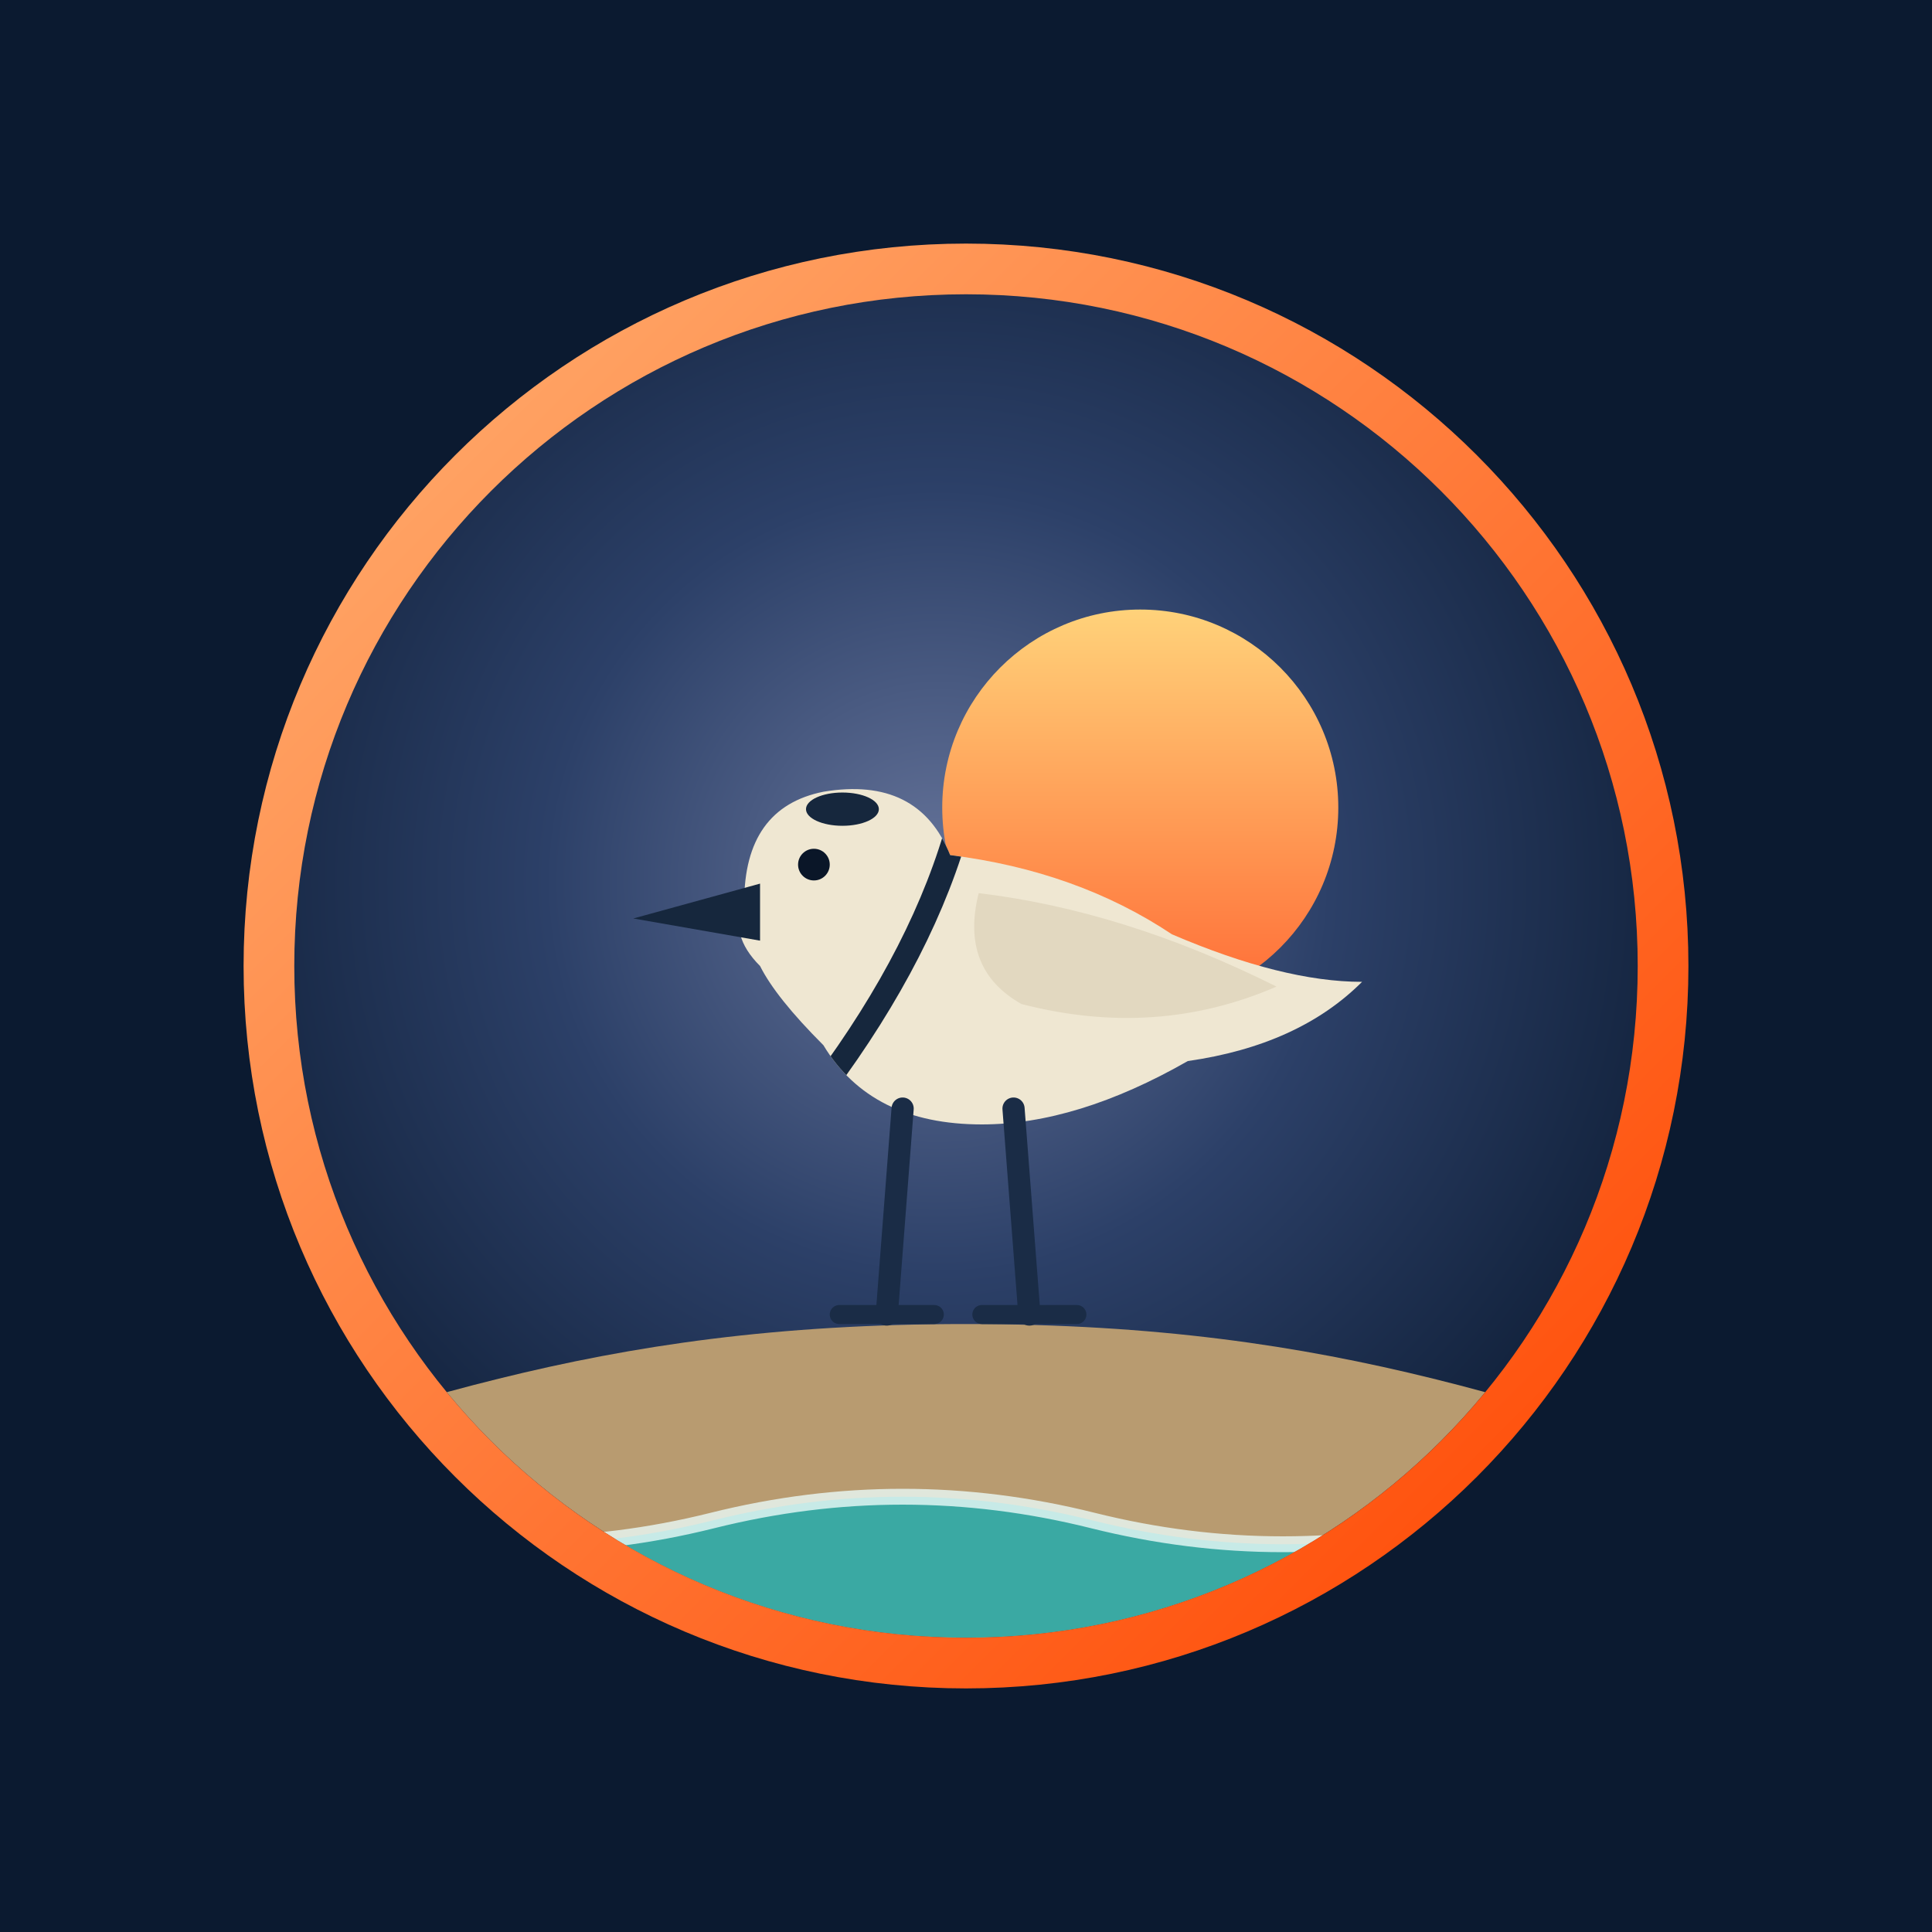
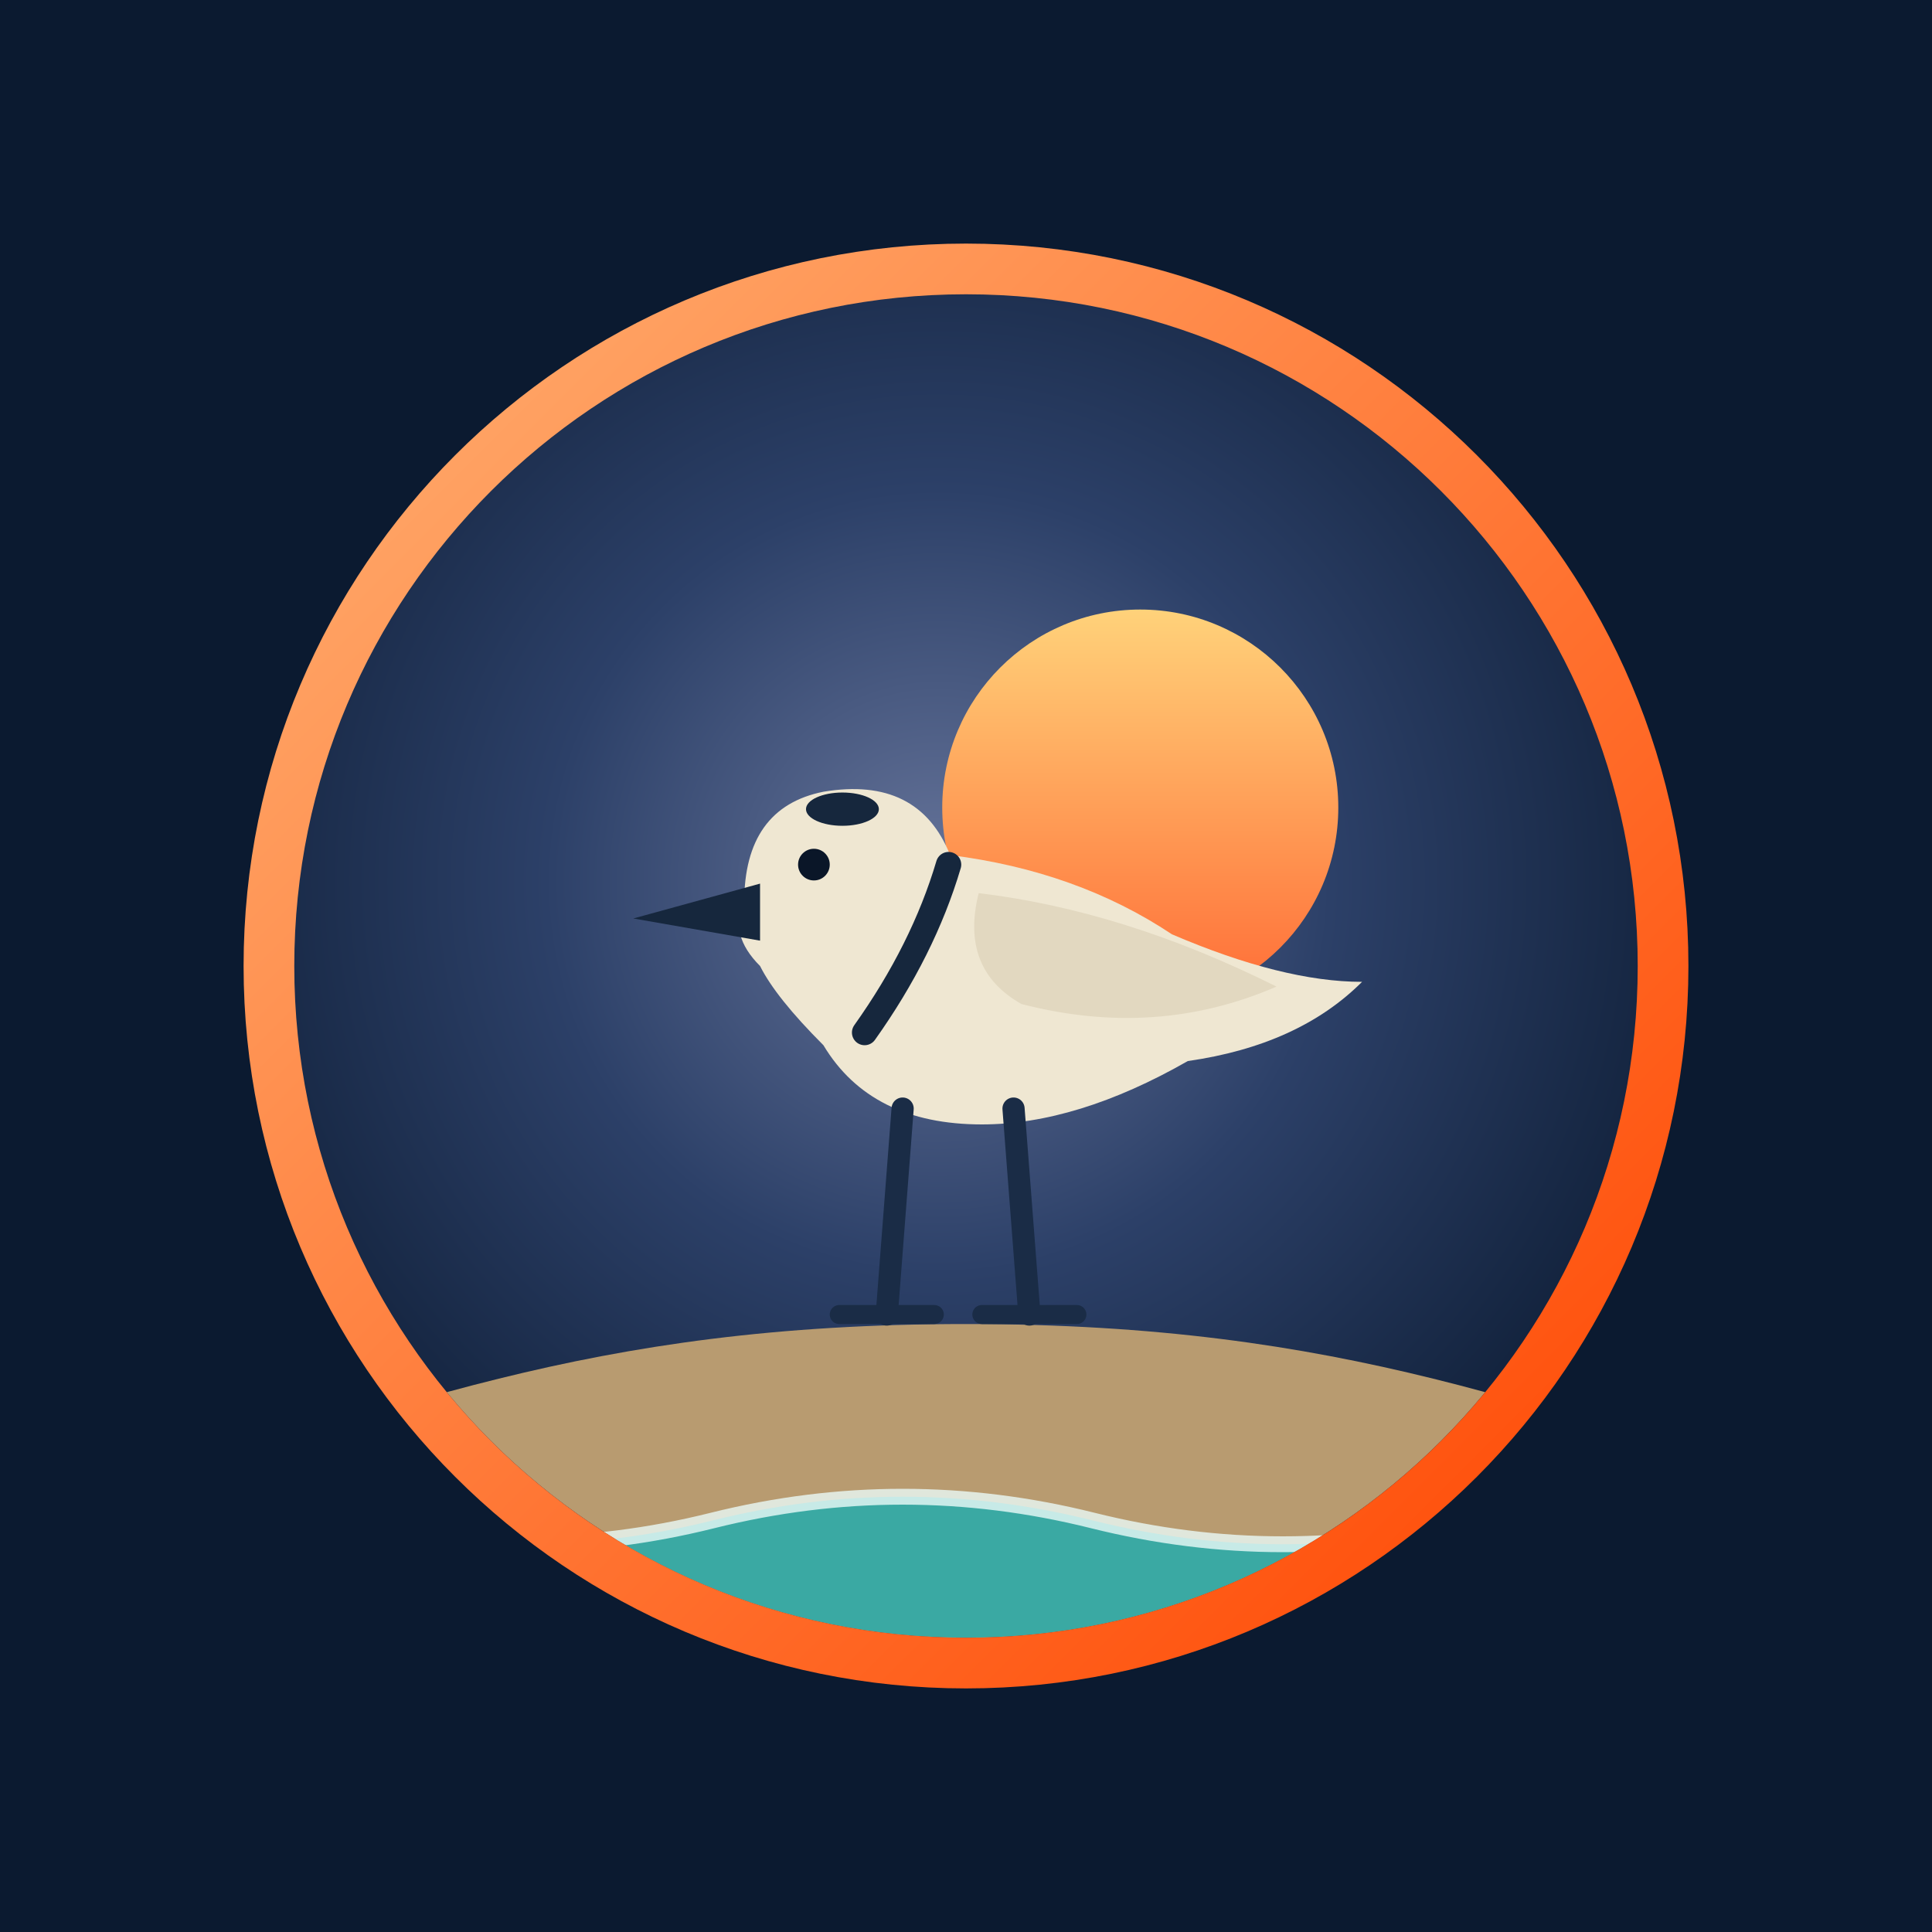
<svg xmlns="http://www.w3.org/2000/svg" viewBox="0 0 100 100" role="img" aria-label="Surftober app icon">
  <defs>
    <linearGradient id="ring" x1="0" y1="0" x2="1" y2="1">
      <stop offset="0" stop-color="#ffb072" />
      <stop offset="1" stop-color="#ff4500" />
    </linearGradient>
    <linearGradient id="sun" x1="0" y1="0" x2="0" y2="1">
      <stop offset="0" stop-color="#ffd27a" />
      <stop offset="1" stop-color="#ff6b35" />
    </linearGradient>
    <radialGradient id="sky" cx="48%" cy="44%" r="62%">
      <stop offset="0" stop-color="#66749a" />
      <stop offset="0.45" stop-color="#2c4068" />
      <stop offset="1" stop-color="#0b1a30" />
    </radialGradient>
    <clipPath id="disc">
      <circle cx="50" cy="50" r="42.4" />
    </clipPath>
-     <clipPath id="bird">
-       <path d="M36 46 Q 36 40 41 39 Q 47 38 49 43 Q 57 44 63 48 Q 70 51 75 51 Q 71 55 64 56 Q 57 60 51 60 Q 44 60 41 55 Q 38 52 37 50 Q 35 48 36 46 Z" />
-     </clipPath>
  </defs>
  <rect width="100" height="100" fill="#0b1a30" />
  <g transform="translate(50,50) scale(0.82) translate(-50,-50)">
    <circle cx="50" cy="50" r="45" fill="url(#sky)" />
    <g clip-path="url(#disc)">
      <circle cx="61" cy="40" r="12.5" fill="url(#sun)" />
      <path d="M-6 84.0 C 14 78, 26.0 72.6, 50 72.6 C 74.0 72.6, 86 78, 106 84.0 L 106 104 L -6 104 Z" fill="#b89b70" />
      <path d="M-14 85 q 12 -3 24 0 t 24 0 t 24 0 t 24 0 t 24 0 t 24 0 L 120 104 L -14 104 Z" fill="#3aa9a3" />
      <path d="M-14 85 q 12 -3 24 0 t 24 0 t 24 0 t 24 0 t 24 0 t 24 0" fill="none" stroke="#eafaf8" stroke-width="1" stroke-linecap="round" opacity="0.8" />
      <path d="M36 46 Q 36 40 41 39 Q 47 38 49 43 Q 57 44 63 48 Q 70 51 75 51 Q 71 55 64 56 Q 57 60 51 60 Q 44 60 41 55 Q 38 52 37 50 Q 35 48 36 46 Z" fill="#efe7d2" />
      <path d="M46 59 L 45 72 M53 59 L 54 72" stroke="#1a2c46" stroke-width="1.4" stroke-linecap="round" />
      <path d="M42 72 L 48 72 M51 72 L 57 72" stroke="#1a2c46" stroke-width="1.2" stroke-linecap="round" />
-       <path d="M49.6 40.8 Q 47.4 49 41 57.6" fill="none" stroke="#16273d" stroke-width="1.5" clip-path="url(#bird)" />
+       <path d="M48.9 43.6 Q 47.3 49 43.6 54.2" fill="none" stroke="#16273d" stroke-width="1.6" stroke-linecap="round" />
      <ellipse cx="42.2" cy="40.1" rx="2.3" ry="1.05" fill="#16273d" />
      <path d="M50.8 45.4 Q 60 46.5 69.6 51.3 Q 62 54.6 53.5 52.4 Q 49.6 50.2 50.8 45.4 Z" fill="#e2d8c0" />
      <polygon points="37,44.8 29,47 37,48.4" fill="#16273d" />
      <circle cx="40.4" cy="43.6" r="1" fill="#0a1628" />
    </g>
    <circle cx="50" cy="50" r="44" fill="none" stroke="url(#ring)" stroke-width="3.2" />
  </g>
</svg>
